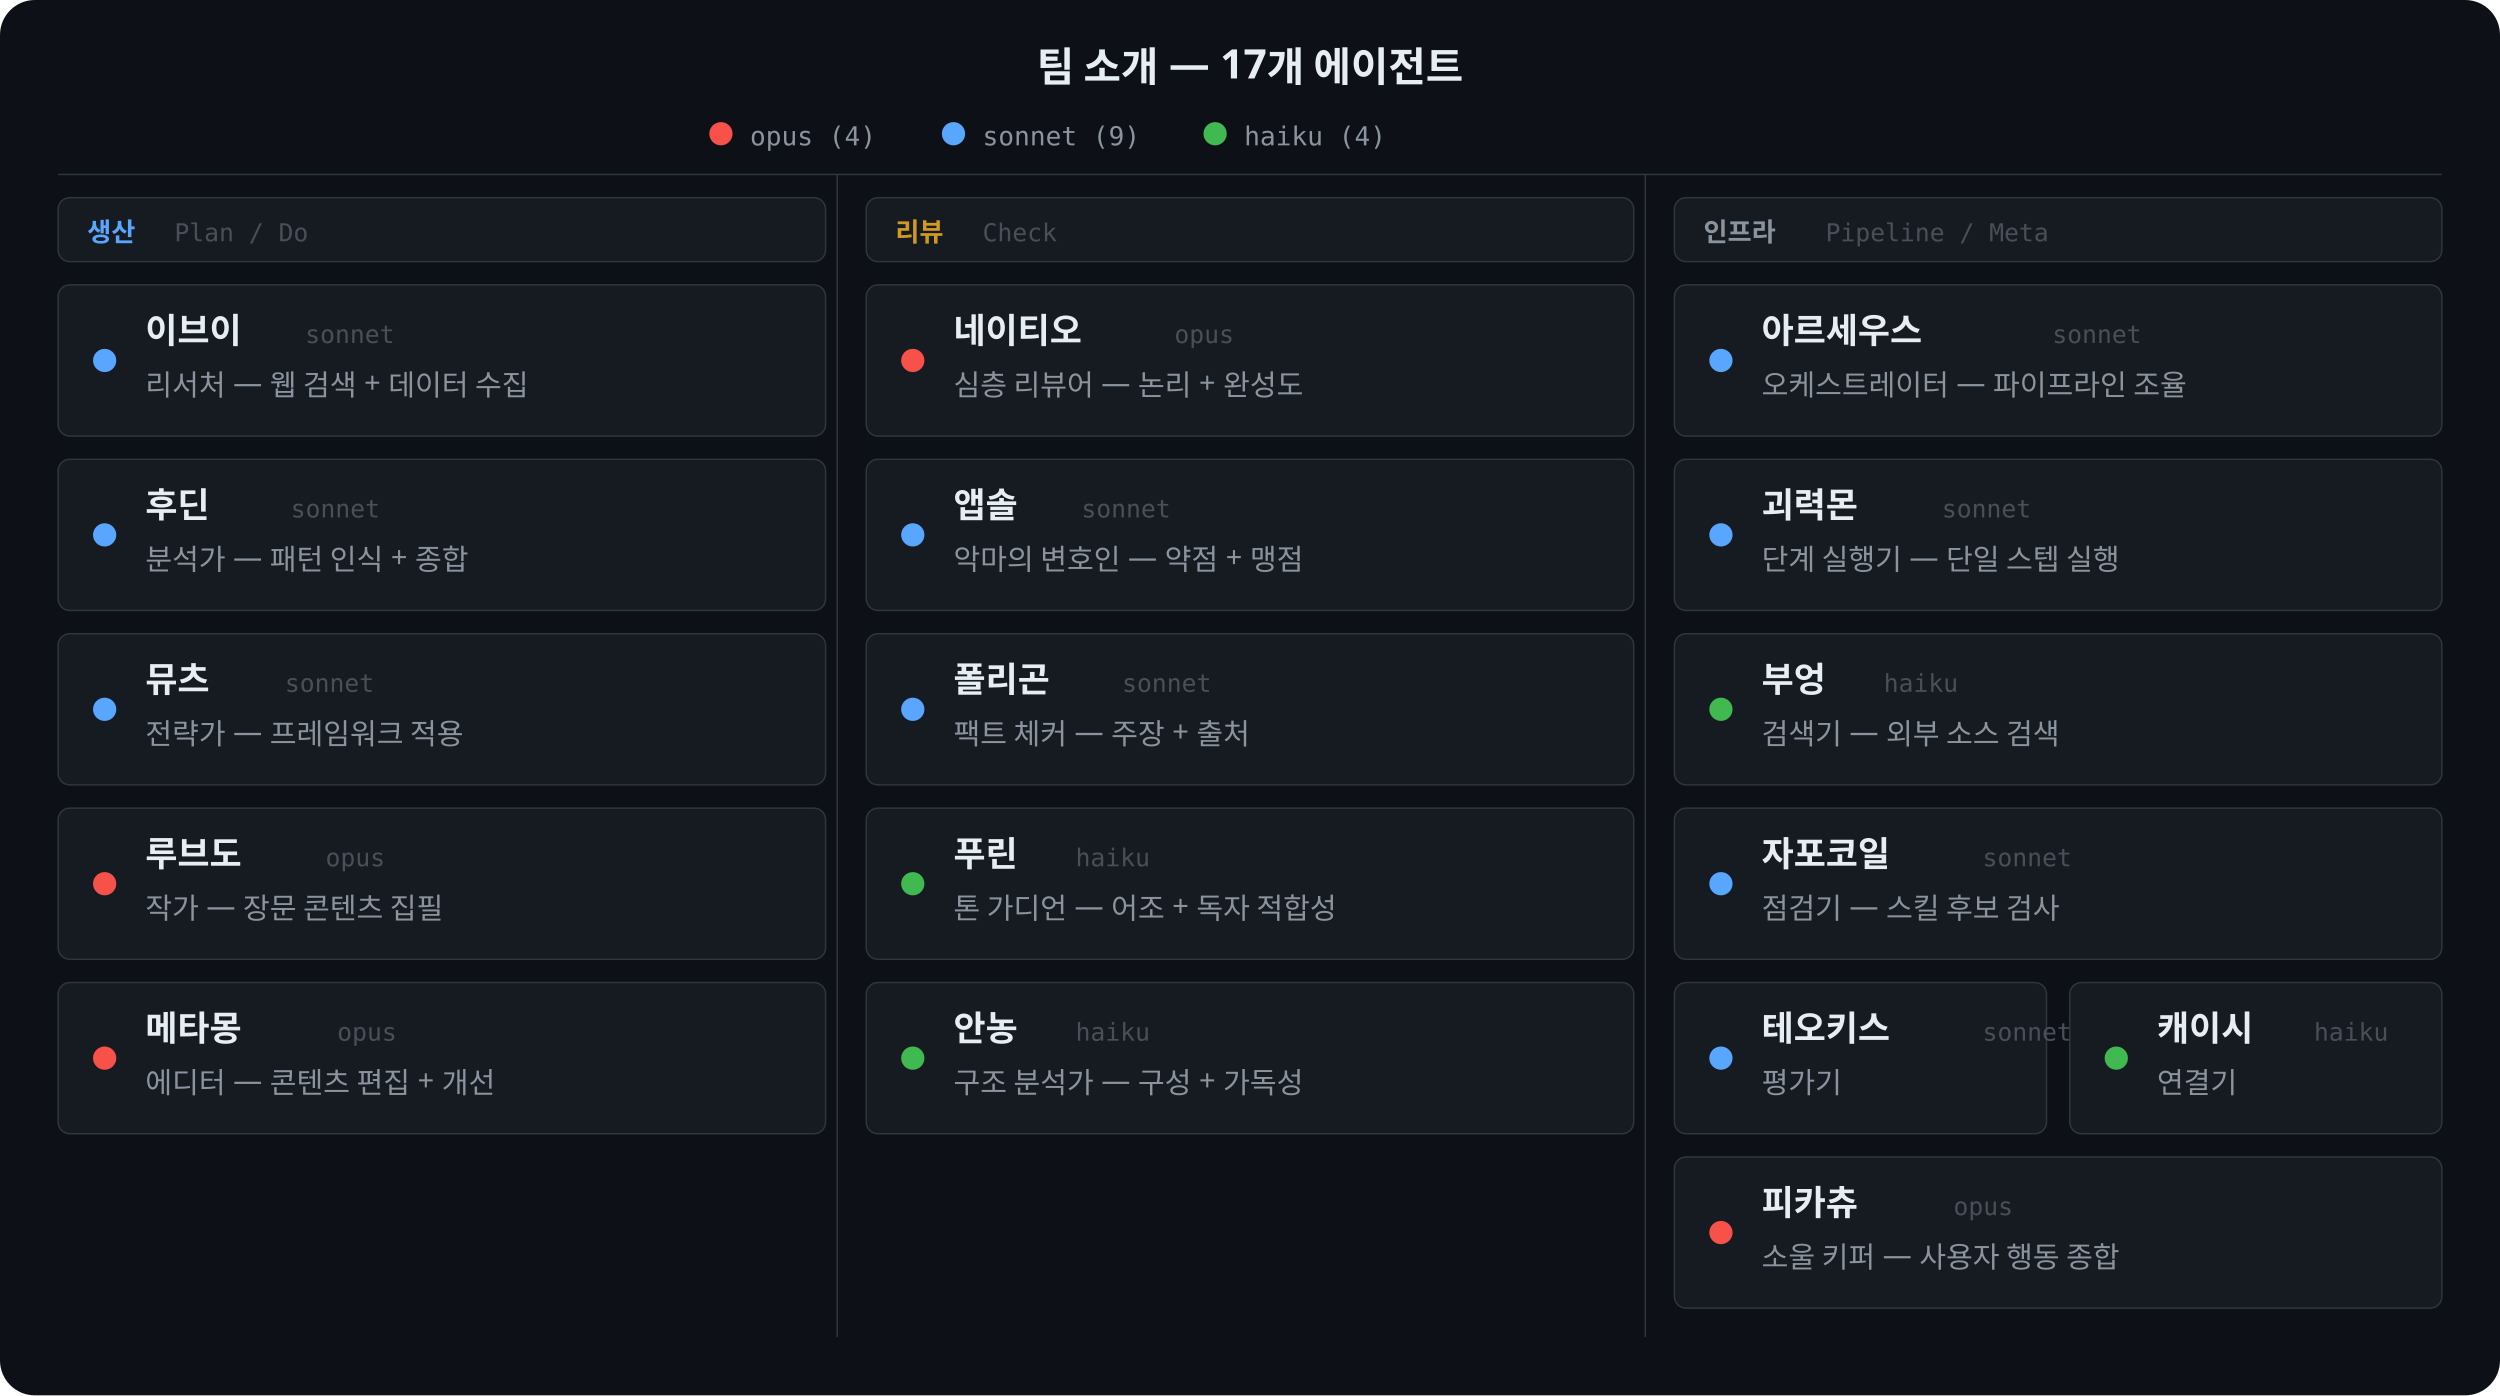
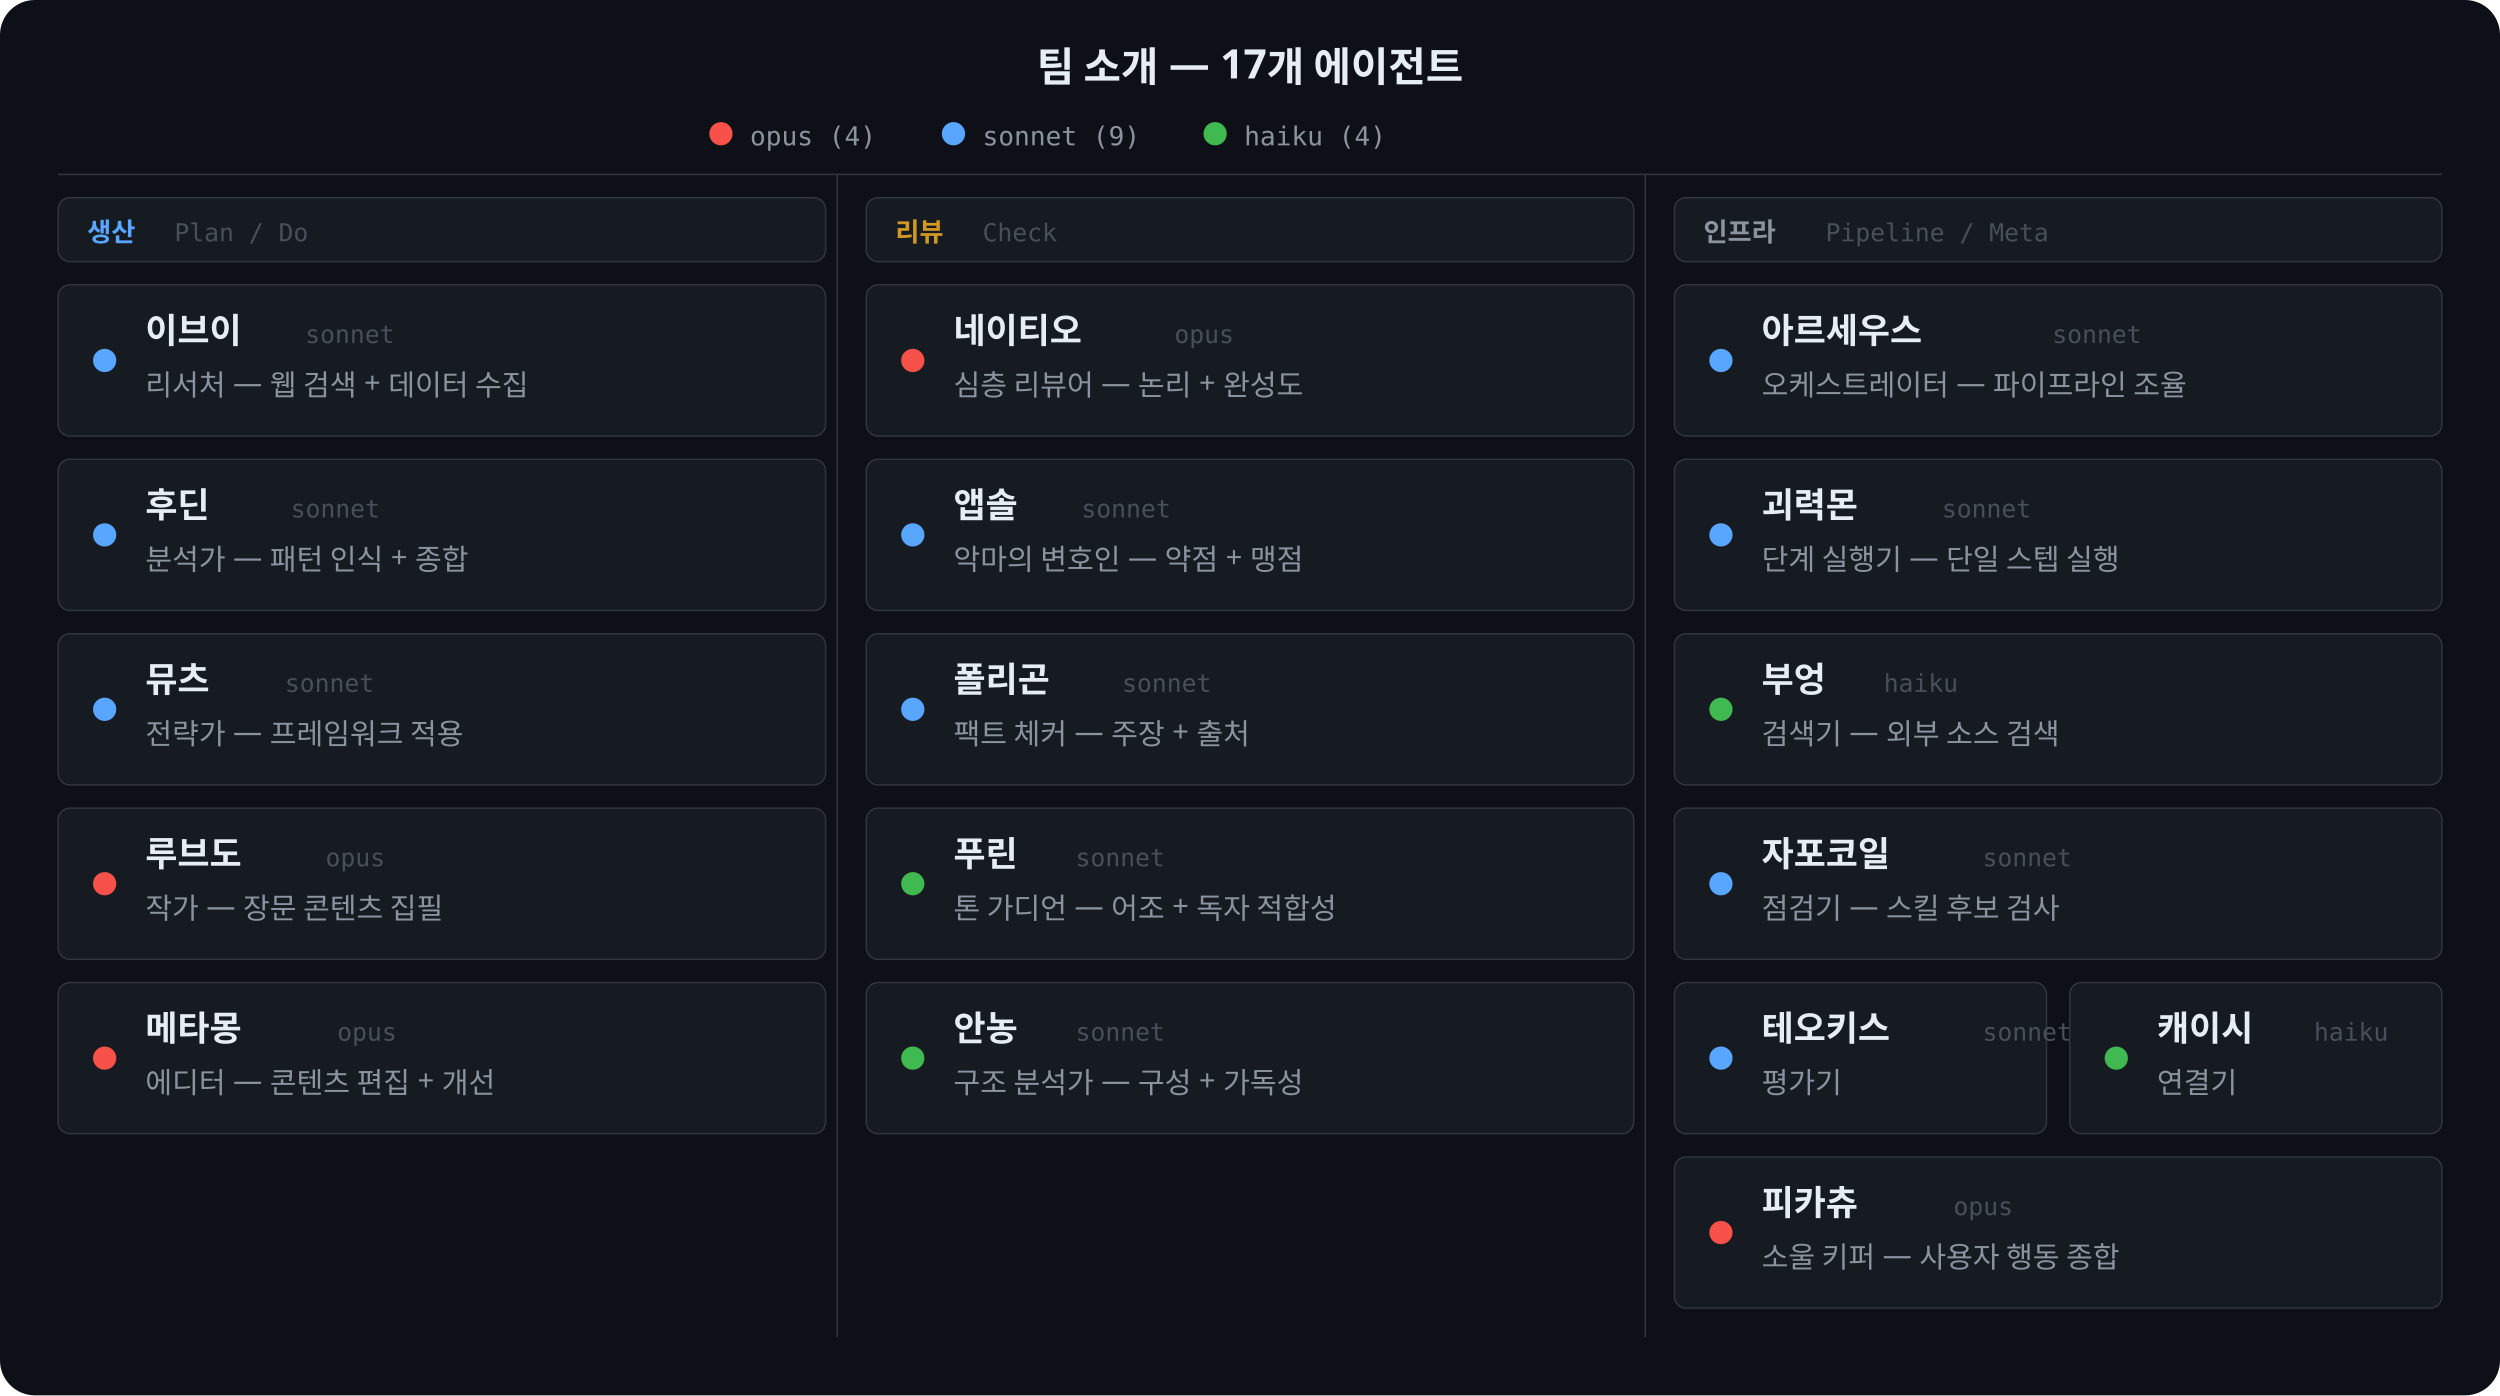
<svg xmlns="http://www.w3.org/2000/svg" viewBox="0 0 860 480" fill="none" role="img" aria-labelledby="ar-title ar-desc">
  <rect width="860" height="480" rx="12" fill="#0d1117" />
  <text x="430" y="28" text-anchor="middle" fill="#e6edf3" font-size="14" font-weight="600" font-family="Apple SD Gothic Neo, Malgun Gothic, sans-serif">팀 소개 — 17개 에이전트</text>
  <circle cx="248" cy="46" r="4" fill="#f85149" />
  <text x="258" y="50" fill="#8b949e" font-size="9" font-family="SF Mono, Consolas, monospace">opus (4)</text>
  <circle cx="328" cy="46" r="4" fill="#58a6ff" />
  <text x="338" y="50" fill="#8b949e" font-size="9" font-family="SF Mono, Consolas, monospace">sonnet (9)</text>
  <circle cx="418" cy="46" r="4" fill="#3fb950" />
  <text x="428" y="50" fill="#8b949e" font-size="9" font-family="SF Mono, Consolas, monospace">haiku (4)</text>
  <line x1="20" y1="60" x2="840" y2="60" stroke="#30363d" stroke-width="0.5" />
  <rect x="20" y="68" width="264" height="22" rx="4" fill="#161b22" stroke="#30363d" stroke-width="0.5" />
  <text x="30" y="83" fill="#58a6ff" font-size="9" font-weight="600" font-family="Apple SD Gothic Neo, Malgun Gothic, sans-serif">생산</text>
  <text x="60" y="83" fill="#484f58" font-size="8.5" font-family="SF Mono, Consolas, monospace">Plan / Do</text>
  <rect x="20" y="98" width="264" height="52" rx="4" fill="#161b22" stroke="#30363d" stroke-width="0.5" />
  <circle cx="36" cy="124" r="4" fill="#58a6ff" />
  <text x="50" y="118" fill="#e6edf3" font-size="12" font-weight="600" font-family="Apple SD Gothic Neo, Malgun Gothic, sans-serif">이브이</text>
  <text x="105" y="118" fill="#484f58" font-size="8.5" font-family="SF Mono, Consolas, monospace">sonnet</text>
  <text x="50" y="136" fill="#8b949e" font-size="10" font-family="Apple SD Gothic Neo, Malgun Gothic, sans-serif">리서처 — 웹 검색 + 데이터 수집</text>
  <rect x="20" y="158" width="264" height="52" rx="4" fill="#161b22" stroke="#30363d" stroke-width="0.5" />
  <circle cx="36" cy="184" r="4" fill="#58a6ff" />
  <text x="50" y="178" fill="#e6edf3" font-size="12" font-weight="600" font-family="Apple SD Gothic Neo, Malgun Gothic, sans-serif">후딘</text>
  <text x="100" y="178" fill="#484f58" font-size="8.5" font-family="SF Mono, Consolas, monospace">sonnet</text>
  <text x="50" y="196" fill="#8b949e" font-size="10" font-family="Apple SD Gothic Neo, Malgun Gothic, sans-serif">분석가 — 패턴 인식 + 종합</text>
  <rect x="20" y="218" width="264" height="52" rx="4" fill="#161b22" stroke="#30363d" stroke-width="0.5" />
  <circle cx="36" cy="244" r="4" fill="#58a6ff" />
  <text x="50" y="238" fill="#e6edf3" font-size="12" font-weight="600" font-family="Apple SD Gothic Neo, Malgun Gothic, sans-serif">뮤츠</text>
  <text x="98" y="238" fill="#484f58" font-size="8.5" font-family="SF Mono, Consolas, monospace">sonnet</text>
  <text x="50" y="256" fill="#8b949e" font-size="10" font-family="Apple SD Gothic Neo, Malgun Gothic, sans-serif">전략가 — 프레임워크 적용</text>
  <rect x="20" y="278" width="264" height="52" rx="4" fill="#161b22" stroke="#30363d" stroke-width="0.5" />
  <circle cx="36" cy="304" r="4" fill="#f85149" />
  <text x="50" y="298" fill="#e6edf3" font-size="12" font-weight="600" font-family="Apple SD Gothic Neo, Malgun Gothic, sans-serif">루브도</text>
  <text x="112" y="298" fill="#484f58" font-size="8.5" font-family="SF Mono, Consolas, monospace">opus</text>
  <text x="50" y="316" fill="#8b949e" font-size="10" font-family="Apple SD Gothic Neo, Malgun Gothic, sans-serif">작가 — 장문 콘텐츠 집필</text>
  <rect x="20" y="338" width="264" height="52" rx="4" fill="#161b22" stroke="#30363d" stroke-width="0.5" />
  <circle cx="36" cy="364" r="4" fill="#f85149" />
  <text x="50" y="358" fill="#e6edf3" font-size="12" font-weight="600" font-family="Apple SD Gothic Neo, Malgun Gothic, sans-serif">메타몽</text>
  <text x="116" y="358" fill="#484f58" font-size="8.5" font-family="SF Mono, Consolas, monospace">opus</text>
  <text x="50" y="376" fill="#8b949e" font-size="10" font-family="Apple SD Gothic Neo, Malgun Gothic, sans-serif">에디터 — 콘텐츠 편집 + 개선</text>
  <rect x="298" y="68" width="264" height="22" rx="4" fill="#161b22" stroke="#30363d" stroke-width="0.5" />
  <text x="308" y="83" fill="#d29922" font-size="9" font-weight="600" font-family="Apple SD Gothic Neo, Malgun Gothic, sans-serif">리뷰</text>
  <text x="338" y="83" fill="#484f58" font-size="8.5" font-family="SF Mono, Consolas, monospace">Check</text>
  <rect x="298" y="98" width="264" height="52" rx="4" fill="#161b22" stroke="#30363d" stroke-width="0.5" />
  <circle cx="314" cy="124" r="4" fill="#f85149" />
  <text x="328" y="118" fill="#e6edf3" font-size="12" font-weight="600" font-family="Apple SD Gothic Neo, Malgun Gothic, sans-serif">네이티오</text>
  <text x="404" y="118" fill="#484f58" font-size="8.5" font-family="SF Mono, Consolas, monospace">opus</text>
  <text x="328" y="136" fill="#8b949e" font-size="10" font-family="Apple SD Gothic Neo, Malgun Gothic, sans-serif">심층 리뷰어 — 논리 + 완성도</text>
  <rect x="298" y="158" width="264" height="52" rx="4" fill="#161b22" stroke="#30363d" stroke-width="0.5" />
  <circle cx="314" cy="184" r="4" fill="#58a6ff" />
  <text x="328" y="178" fill="#e6edf3" font-size="12" font-weight="600" font-family="Apple SD Gothic Neo, Malgun Gothic, sans-serif">앱솔</text>
  <text x="372" y="178" fill="#484f58" font-size="8.5" font-family="SF Mono, Consolas, monospace">sonnet</text>
  <text x="328" y="196" fill="#8b949e" font-size="10" font-family="Apple SD Gothic Neo, Malgun Gothic, sans-serif">악마의 변호인 — 약점 + 맹점</text>
  <rect x="298" y="218" width="264" height="52" rx="4" fill="#161b22" stroke="#30363d" stroke-width="0.5" />
  <circle cx="314" cy="244" r="4" fill="#58a6ff" />
  <text x="328" y="238" fill="#e6edf3" font-size="12" font-weight="600" font-family="Apple SD Gothic Neo, Malgun Gothic, sans-serif">폴리곤</text>
  <text x="386" y="238" fill="#484f58" font-size="8.5" font-family="SF Mono, Consolas, monospace">sonnet</text>
  <text x="328" y="256" fill="#8b949e" font-size="10" font-family="Apple SD Gothic Neo, Malgun Gothic, sans-serif">팩트 체커 — 주장 + 출처</text>
  <rect x="298" y="278" width="264" height="52" rx="4" fill="#161b22" stroke="#30363d" stroke-width="0.5" />
  <circle cx="314" cy="304" r="4" fill="#3fb950" />
  <text x="328" y="298" fill="#e6edf3" font-size="12" font-weight="600" font-family="Apple SD Gothic Neo, Malgun Gothic, sans-serif">푸린</text>
-   <text x="370" y="298" fill="#484f58" font-size="8.5" font-family="SF Mono, Consolas, monospace">haiku</text>
+   <text x="370" y="298" fill="#484f58" font-size="8.5" font-family="SF Mono, Consolas, monospace">sonnet</text>
  <text x="328" y="316" fill="#8b949e" font-size="10" font-family="Apple SD Gothic Neo, Malgun Gothic, sans-serif">톤 가디언 — 어조 + 독자 적합성</text>
  <rect x="298" y="338" width="264" height="52" rx="4" fill="#161b22" stroke="#30363d" stroke-width="0.5" />
  <circle cx="314" cy="364" r="4" fill="#3fb950" />
  <text x="328" y="358" fill="#e6edf3" font-size="12" font-weight="600" font-family="Apple SD Gothic Neo, Malgun Gothic, sans-serif">안농</text>
-   <text x="370" y="358" fill="#484f58" font-size="8.5" font-family="SF Mono, Consolas, monospace">haiku</text>
+   <text x="370" y="358" fill="#484f58" font-size="8.5" font-family="SF Mono, Consolas, monospace">sonnet</text>
  <text x="328" y="376" fill="#8b949e" font-size="10" font-family="Apple SD Gothic Neo, Malgun Gothic, sans-serif">구조 분석가 — 구성 + 가독성</text>
  <rect x="576" y="68" width="264" height="22" rx="4" fill="#161b22" stroke="#30363d" stroke-width="0.5" />
  <text x="586" y="83" fill="#8b949e" font-size="9" font-weight="600" font-family="Apple SD Gothic Neo, Malgun Gothic, sans-serif">인프라</text>
  <text x="628" y="83" fill="#484f58" font-size="8.5" font-family="SF Mono, Consolas, monospace">Pipeline / Meta</text>
  <rect x="576" y="98" width="264" height="52" rx="4" fill="#161b22" stroke="#30363d" stroke-width="0.5" />
  <circle cx="592" cy="124" r="4" fill="#58a6ff" />
  <text x="606" y="118" fill="#e6edf3" font-size="12" font-weight="600" font-family="Apple SD Gothic Neo, Malgun Gothic, sans-serif">아르세우스</text>
  <text x="706" y="118" fill="#484f58" font-size="8.5" font-family="SF Mono, Consolas, monospace">sonnet</text>
  <text x="606" y="136" fill="#8b949e" font-size="10" font-family="Apple SD Gothic Neo, Malgun Gothic, sans-serif">오케스트레이터 — 파이프라인 조율</text>
  <rect x="576" y="158" width="264" height="52" rx="4" fill="#161b22" stroke="#30363d" stroke-width="0.5" />
  <circle cx="592" cy="184" r="4" fill="#58a6ff" />
  <text x="606" y="178" fill="#e6edf3" font-size="12" font-weight="600" font-family="Apple SD Gothic Neo, Malgun Gothic, sans-serif">괴력몬</text>
  <text x="668" y="178" fill="#484f58" font-size="8.5" font-family="SF Mono, Consolas, monospace">sonnet</text>
  <text x="606" y="196" fill="#8b949e" font-size="10" font-family="Apple SD Gothic Neo, Malgun Gothic, sans-serif">단계 실행기 — 단일 스텝 실행</text>
  <rect x="576" y="218" width="264" height="52" rx="4" fill="#161b22" stroke="#30363d" stroke-width="0.5" />
  <circle cx="592" cy="244" r="4" fill="#3fb950" />
  <text x="606" y="238" fill="#e6edf3" font-size="12" font-weight="600" font-family="Apple SD Gothic Neo, Malgun Gothic, sans-serif">부엉</text>
  <text x="648" y="238" fill="#484f58" font-size="8.5" font-family="SF Mono, Consolas, monospace">haiku</text>
  <text x="606" y="256" fill="#8b949e" font-size="10" font-family="Apple SD Gothic Neo, Malgun Gothic, sans-serif">검색기 — 외부 소스 검색</text>
  <rect x="576" y="278" width="264" height="52" rx="4" fill="#161b22" stroke="#30363d" stroke-width="0.5" />
  <circle cx="592" cy="304" r="4" fill="#58a6ff" />
  <text x="606" y="298" fill="#e6edf3" font-size="12" font-weight="600" font-family="Apple SD Gothic Neo, Malgun Gothic, sans-serif">자포코일</text>
  <text x="682" y="298" fill="#484f58" font-size="8.5" font-family="SF Mono, Consolas, monospace">sonnet</text>
  <text x="606" y="316" fill="#8b949e" font-size="10" font-family="Apple SD Gothic Neo, Malgun Gothic, sans-serif">점검기 — 스킬 후보 검사</text>
  <rect x="576" y="338" width="128" height="52" rx="4" fill="#161b22" stroke="#30363d" stroke-width="0.5" />
  <circle cx="592" cy="364" r="4" fill="#58a6ff" />
  <text x="606" y="358" fill="#e6edf3" font-size="12" font-weight="600" font-family="Apple SD Gothic Neo, Malgun Gothic, sans-serif">테오키스</text>
  <text x="682" y="358" fill="#484f58" font-size="8.5" font-family="SF Mono, Consolas, monospace">sonnet</text>
  <text x="606" y="376" fill="#8b949e" font-size="10" font-family="Apple SD Gothic Neo, Malgun Gothic, sans-serif">평가기</text>
  <rect x="712" y="338" width="128" height="52" rx="4" fill="#161b22" stroke="#30363d" stroke-width="0.5" />
  <circle cx="728" cy="364" r="4" fill="#3fb950" />
  <text x="742" y="358" fill="#e6edf3" font-size="12" font-weight="600" font-family="Apple SD Gothic Neo, Malgun Gothic, sans-serif">캐이시</text>
  <text x="796" y="358" fill="#484f58" font-size="8.5" font-family="SF Mono, Consolas, monospace">haiku</text>
  <text x="742" y="376" fill="#8b949e" font-size="10" font-family="Apple SD Gothic Neo, Malgun Gothic, sans-serif">연결기</text>
  <rect x="576" y="398" width="264" height="52" rx="4" fill="#161b22" stroke="#30363d" stroke-width="0.5" />
  <circle cx="592" cy="424" r="4" fill="#f85149" />
  <text x="606" y="418" fill="#e6edf3" font-size="12" font-weight="600" font-family="Apple SD Gothic Neo, Malgun Gothic, sans-serif">피카츄</text>
  <text x="672" y="418" fill="#484f58" font-size="8.5" font-family="SF Mono, Consolas, monospace">opus</text>
  <text x="606" y="436" fill="#8b949e" font-size="10" font-family="Apple SD Gothic Neo, Malgun Gothic, sans-serif">소울 키퍼 — 사용자 행동 종합</text>
  <line x1="288" y1="60" x2="288" y2="460" stroke="#30363d" stroke-width="0.5" />
  <line x1="566" y1="60" x2="566" y2="460" stroke="#30363d" stroke-width="0.5" />
</svg>
